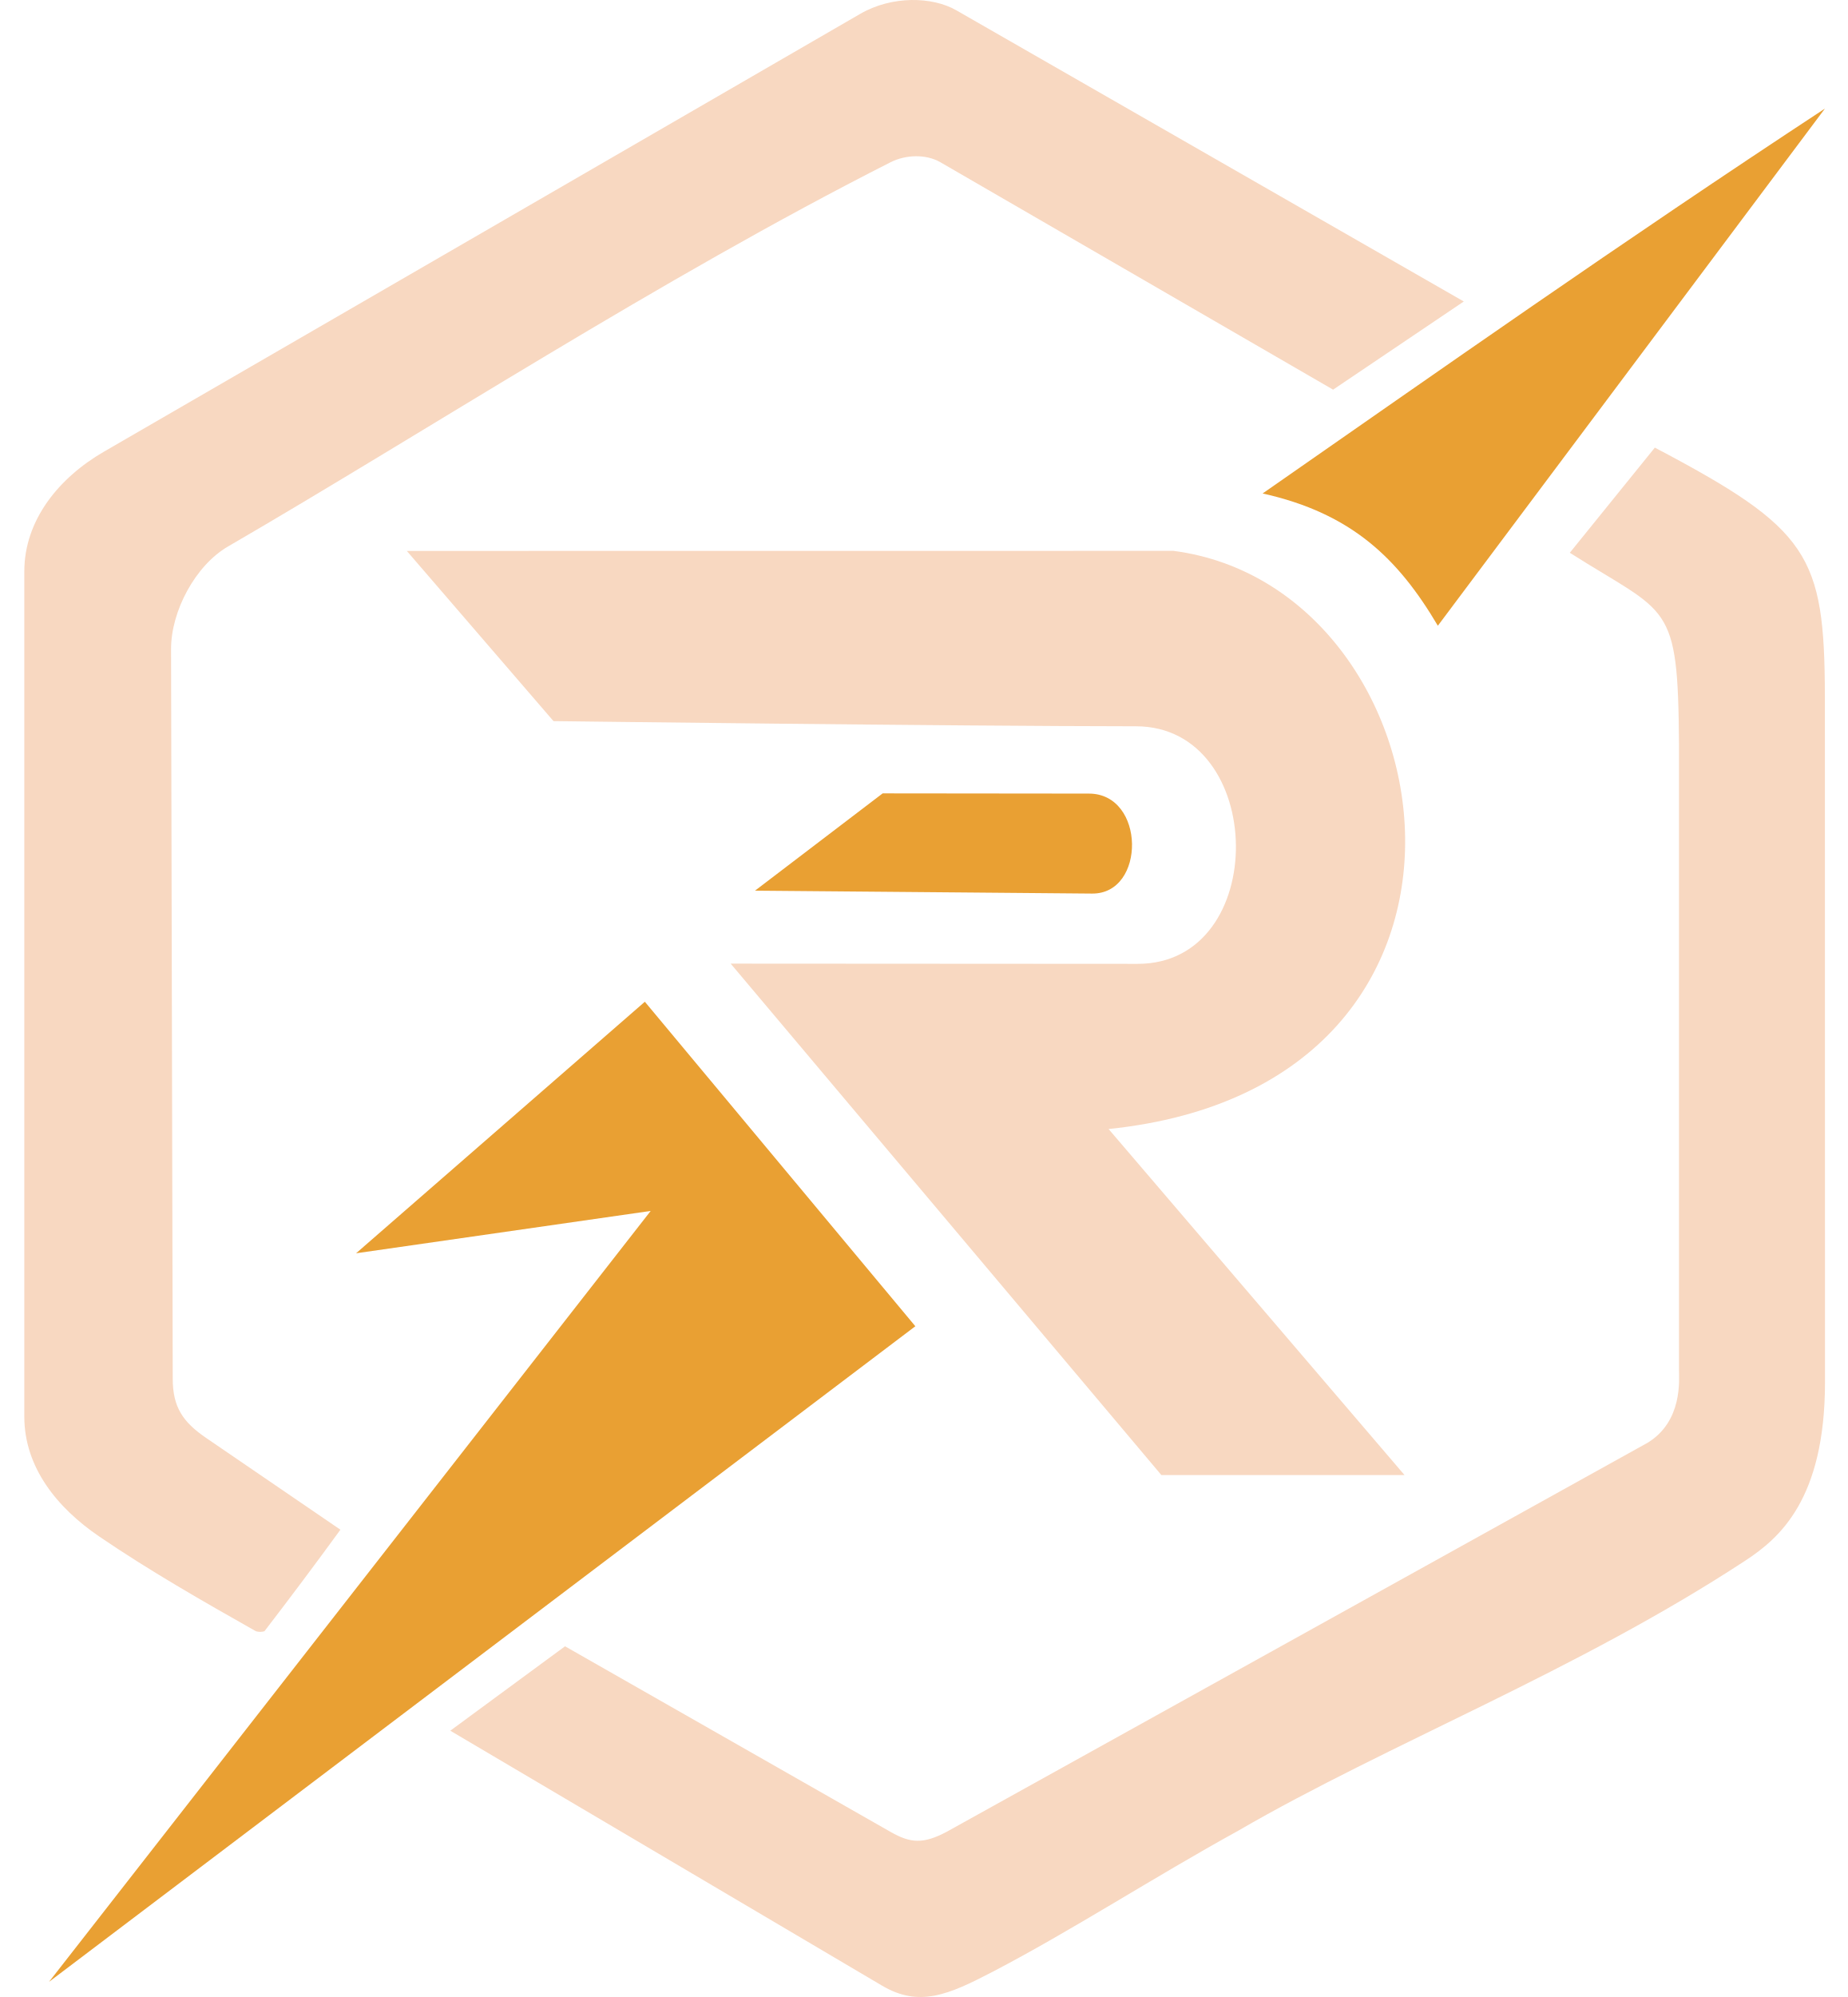
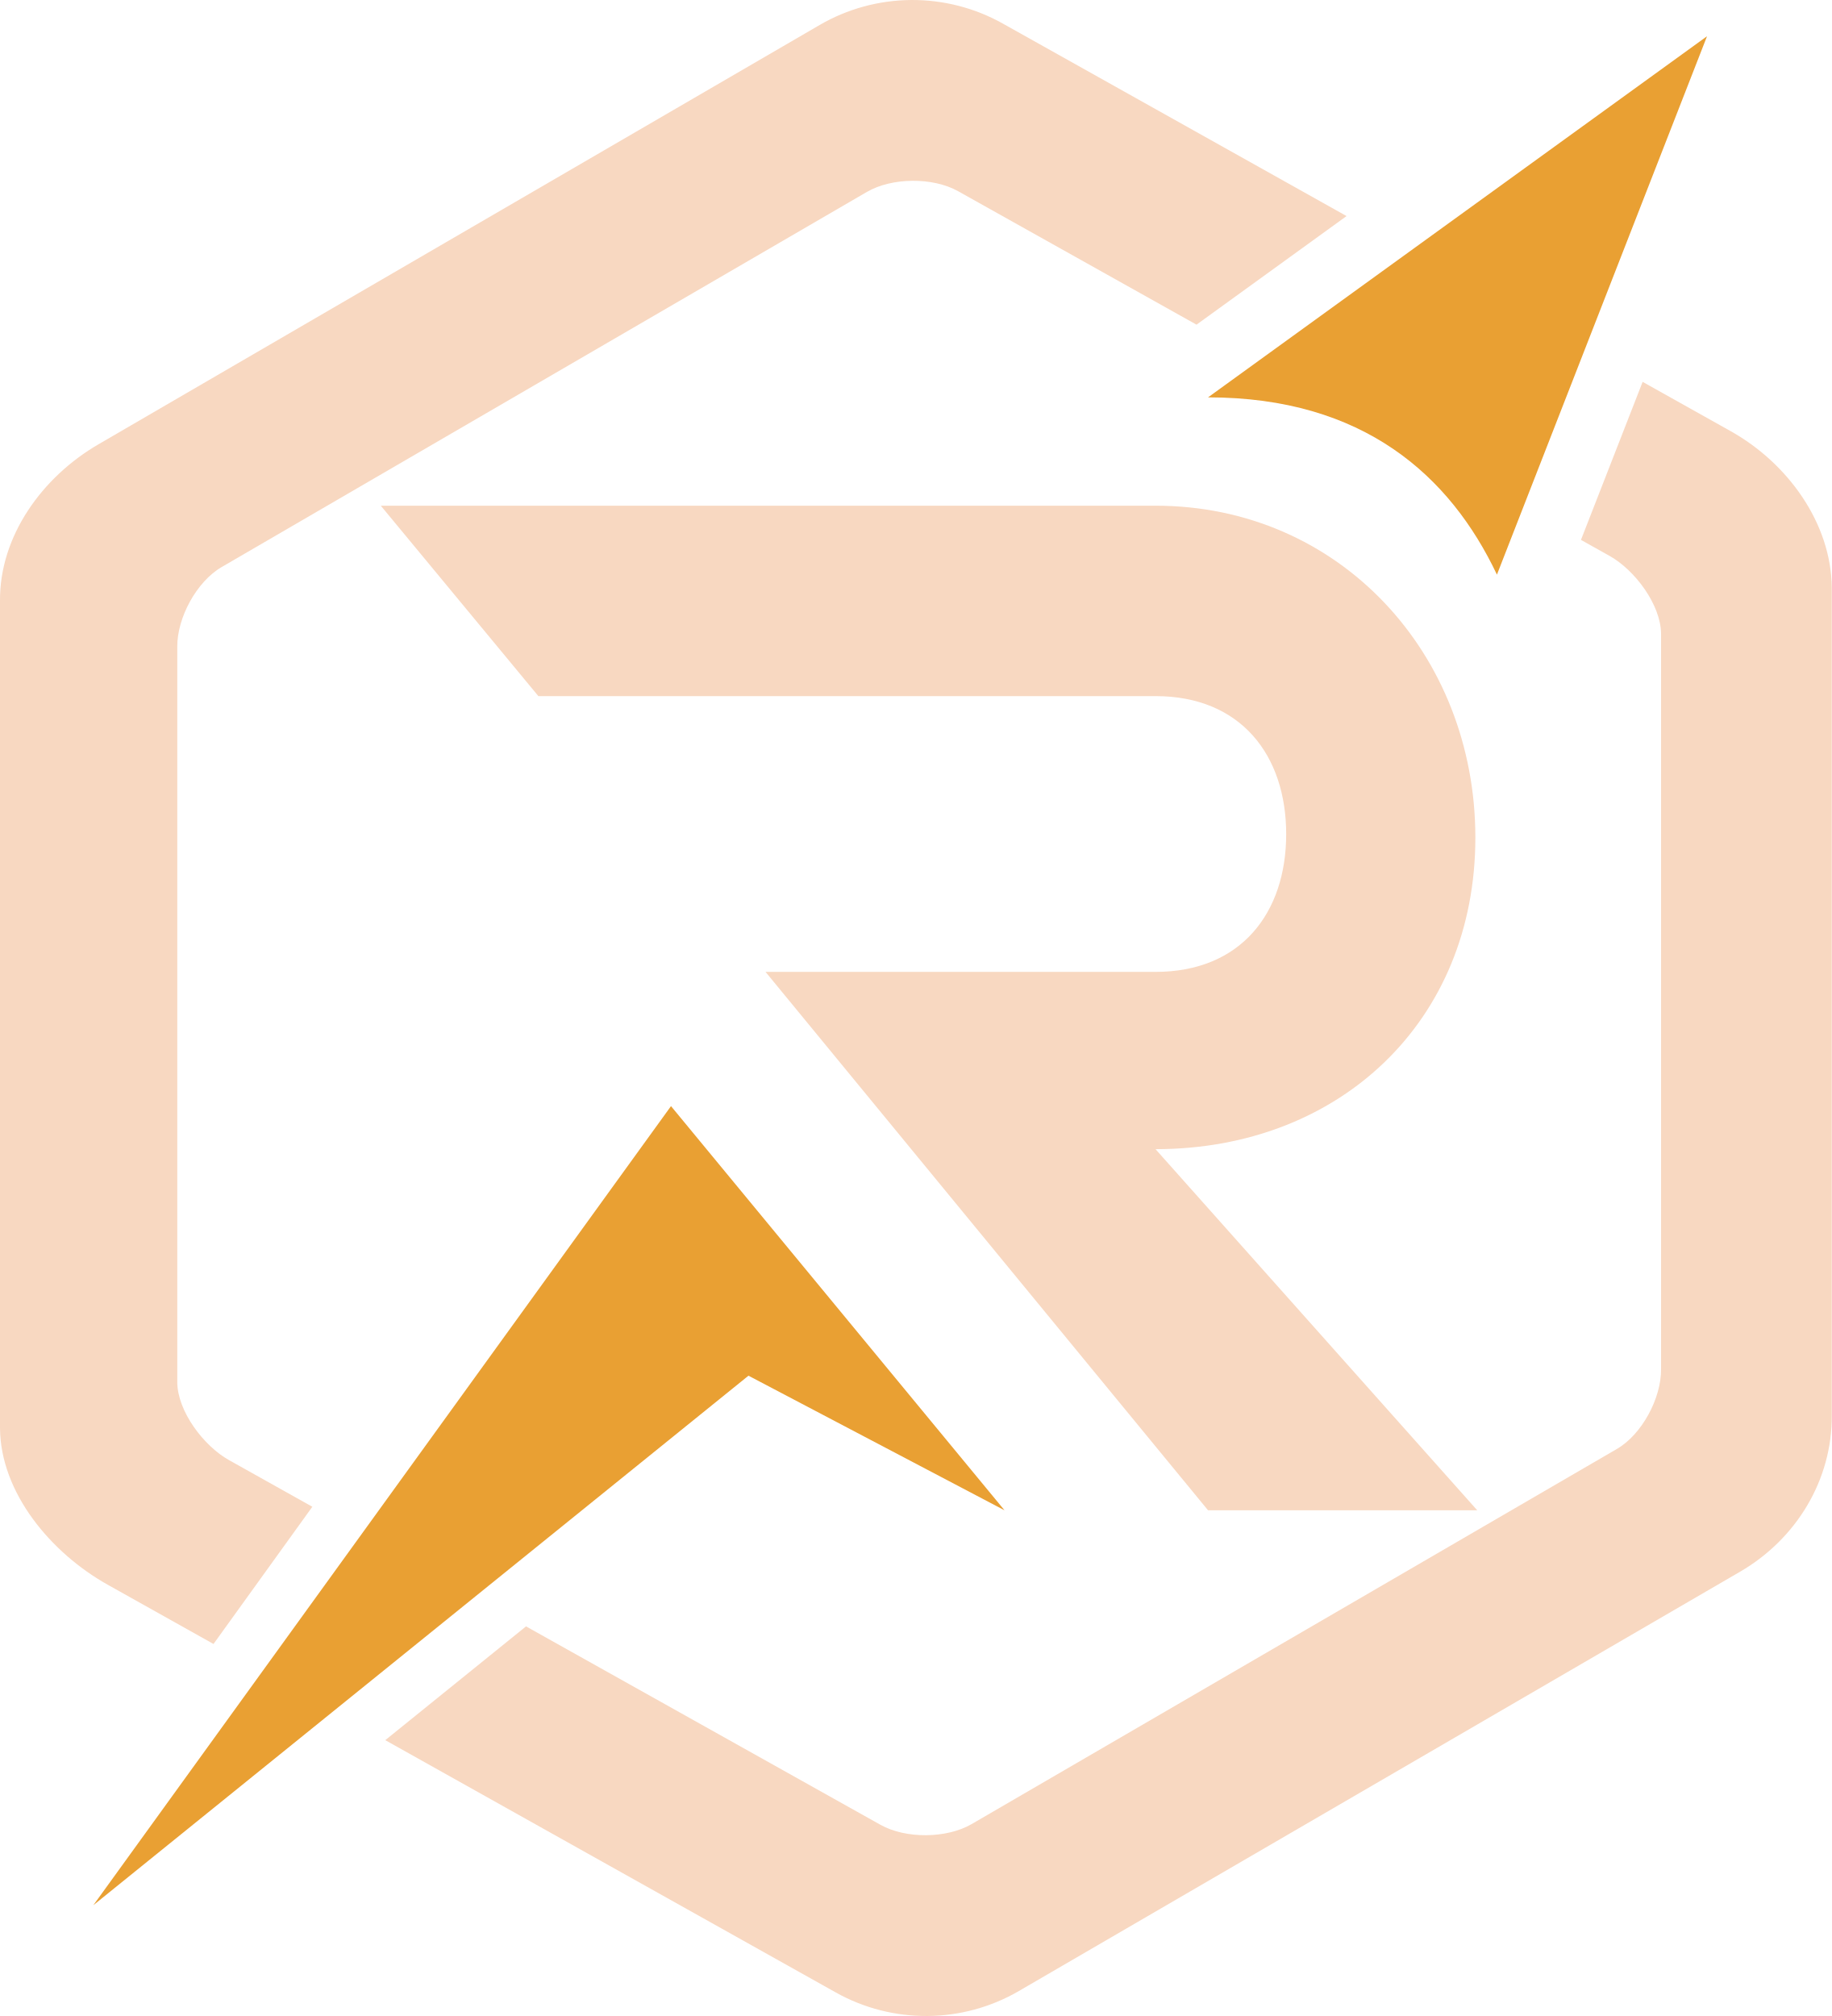
- <svg xmlns="http://www.w3.org/2000/svg" version="1.1" viewBox="780 1100 1520 1642.189" style="clip-rule:evenodd;fill-rule:evenodd;image-rendering:optimizeQuality;shape-rendering:geometricPrecision;text-rendering:geometricPrecision" id="svg193">
-   <defs id="defs197" />
-   <g id="g135" transform="translate(-19,-27.57812)">
-     <path style="opacity:1;fill:#f8d8c1;fill-opacity:1" d="m 1585.5,1136 417.5,239.5 -107.5,72.5 -323,-187 c -11.939,-6.912 -28.684,-6.237 -41,0 -189.606,96.017 -383.081,221.989 -545,316 -26.907,15.622 -46.872,53.345 -46.801,84.326 l 1.376,600.173 c 0.053,23.223 8.378,35.488 27.425,48.501 l 110.5,75.5 c -20.46,28.07 -41.29,55.9 -62.5,83.5 -2.33,0.67 -4.67,0.67 -7,0 -43.727,-24.71 -87.426,-49.657 -129,-78 -34.612,-23.597 -61.5,-56.848 -61.5,-98.5 v -695 c 0,-42.365 28.557,-77.118 65.5,-98.5 l 622,-360 c 26.35,-15.251 59.524,-14.172 79,-3 z" id="path133" />
+ <svg xmlns="http://www.w3.org/2000/svg" version="1.1" viewBox="800 1100 1395.008 1535.184" style="clip-rule:evenodd;fill-rule:evenodd;image-rendering:optimizeQuality;shape-rendering:geometricPrecision;text-rendering:geometricPrecision" id="svg193" width="1395.008" height="1535.184">
+   <defs id="defs197">
+     </defs>
+   <g id="g2" transform="translate(-3.9659318e-6,-2.7349443e-5)">
+     <path id="path189" d="m 1565.004,2250.093 -195,-102.5 -498.929,403.23 439.929,-608.514 z" style="fill:#e9a033;fill-opacity:1" />
+     <path fill="#f8d8c1" d="m 1680.004,1485.093 c 140,0 243.569,112.722 243.569,252.722 0,140 -103.568,237.277 -243.569,237.277 l 245,275 h -205 l -337,-410 h 297 c 65,0 99.5,-44.912 99.5,-104.912 0,-60 -34.5,-105.088 -99.5,-105.088 l -470,-4e-4 -120,-145 z" id="path145" style="clip-rule:evenodd;fill:#f8d8c1;fill-opacity:1;fill-rule:evenodd;stroke-width:1;image-rendering:optimizeQuality;shape-rendering:geometricPrecision;text-rendering:geometricPrecision" />
+     <path id="path44" style="fill:#e9a033;fill-opacity:1;stroke-width:0.93" d="m 2100.004,1127.592 -380,275 c 118.396,0 184.397,59.811 220,135 z" />
+     <path id="path50" style="fill:#f8d8c1;fill-opacity:1;stroke:#ff4343;stroke-width:0;stroke-opacity:1" d="m 2003.998,1511.126 c 7.276,4.073 14.552,8.146 21.828,12.219 19.277,10.79 38.959,37.158 39.178,59.248 v 560 c 0.181,22.091 -14.519,49.659 -33.617,60.762 -163.794,95.221 -327.589,190.441 -491.383,285.662 -19.098,11.103 -50.208,11.357 -69.484,0.566 -89.974,-50.364 -179.948,-100.729 -269.922,-151.094 -35.734,28.881 -71.466,57.764 -107.199,86.644 l 343.156,192.15 c 43.326,24.26 96.456,23.834 139.377,-1.119 l 549.311,-319.352 c 42.921,-24.953 70.167,-70.007 69.762,-119.221 v -630 c -0.405,-49.214 -33.576,-94.947 -76.902,-119.207 l -67.143,-37.598 c -15.653,40.112 -31.308,80.225 -46.961,120.338 z" />
+     <path id="path54" style="fill:#f8d8c1;fill-opacity:1;stroke:#ff4343;stroke-width:0;stroke-opacity:1" d="M 1825.486,1264.534 1563.615,1117.899 c -21.288,-11.92 -45.376,-18.091 -69.842,-17.895 -24.466,0.196 -48.448,6.754 -69.537,19.014 l -549.309,319.351 c -42.922,24.953 -75.328,70.009 -74.924,119.223 v 630 c 0.404,49.213 38.737,94.944 82.062,119.205 l 80.529,45.094 c 25.09,-34.832 50.18,-69.665 75.269,-104.496 -21.174,-11.853 -42.349,-23.706 -63.523,-35.559 -19.277,-10.79 -39.157,-37.153 -39.338,-59.244 v -560 c -0.181,-22.091 14.681,-49.663 33.779,-60.766 163.794,-95.221 327.587,-190.441 491.381,-285.662 9.549,-5.551 22.101,-8.39 34.676,-8.492 12.574,-0.102 25.172,2.53 34.811,7.926 60.521,33.878 121.043,67.756 181.564,101.635 38.091,-27.566 76.181,-55.133 114.272,-82.699 z" />
  </g>
-   <path fill="#e9a033" d="m 2281.022,1189.298 c -168.149,110.39 -318.862,216.577 -462.5,316.497 73.366,16.33 111.526,53.616 144.132,108.768 z" id="path137" style="stroke-width:0.93" />
-   <g id="g143" transform="translate(-19,-27.57812)">
-     <path style="opacity:1;fill:#f8d8c1;fill-opacity:1" d="M 2160.134,1495.668 C 2287.282,1562.667 2299.683,1583.759 2300,1700 l 0.092,563.971 c 0.016,96.544 -37.502,128.574 -65.592,146.99 -139.11,91.203 -292.916,150.106 -417,222.039 -70.264,38.742 -137.382,82.341 -201.809,115.911 -36.756,19.152 -60.626,29.564 -91.241,11.49 l -355.079,-209.615 94.377,-69.416 c 0,0 178.501,101.753 267.752,152.63 16.42,9.36 26.812,10.096 46,0 l 576.801,-320.067 c 28.922,-17.765 25.697,-51.938 25.697,-59.996 L 2180,1740 c -0.79,-118.856 -8.361,-106.175 -89.815,-157.862 z" id="path141" />
-   </g>
-   <path d="m 1745.25,1552.996 c 230,30 295.75,439.426 -53.421,475.429 l 243.421,284.571 h -200 L 1381,1892.422 l 334.684,0.192 c 109.567,0.063 106.558,-195.305 -1.351,-195.368 -148.987,-0.087 -479.082,-4.25 -479.082,-4.25 L 1114.624,1553.056 c 215.498,-0.019 437.694,-0.042 630.626,-0.06 z" id="path145" style="clip-rule:evenodd;fill:#f8d8c1;fill-opacity:1;fill-rule:evenodd;stroke-width:1;image-rendering:optimizeQuality;shape-rendering:geometricPrecision;text-rendering:geometricPrecision" />
-   <path id="path189" d="m 1532.881,2190.608 -712.544,539.107 494.862,-633.928 -242.317,34.821 237.515,-206.847 z" style="fill:#e9a033;fill-opacity:1" />
-   <path id="rect68747" style="fill:#e9a033;stroke-width:0.677" d="m 1506,1752.422 169.656,0.171 c 46.613,0.047 47.031,82.604 2.595,82.221 L 1401,1832.422 Z" />
</svg>
